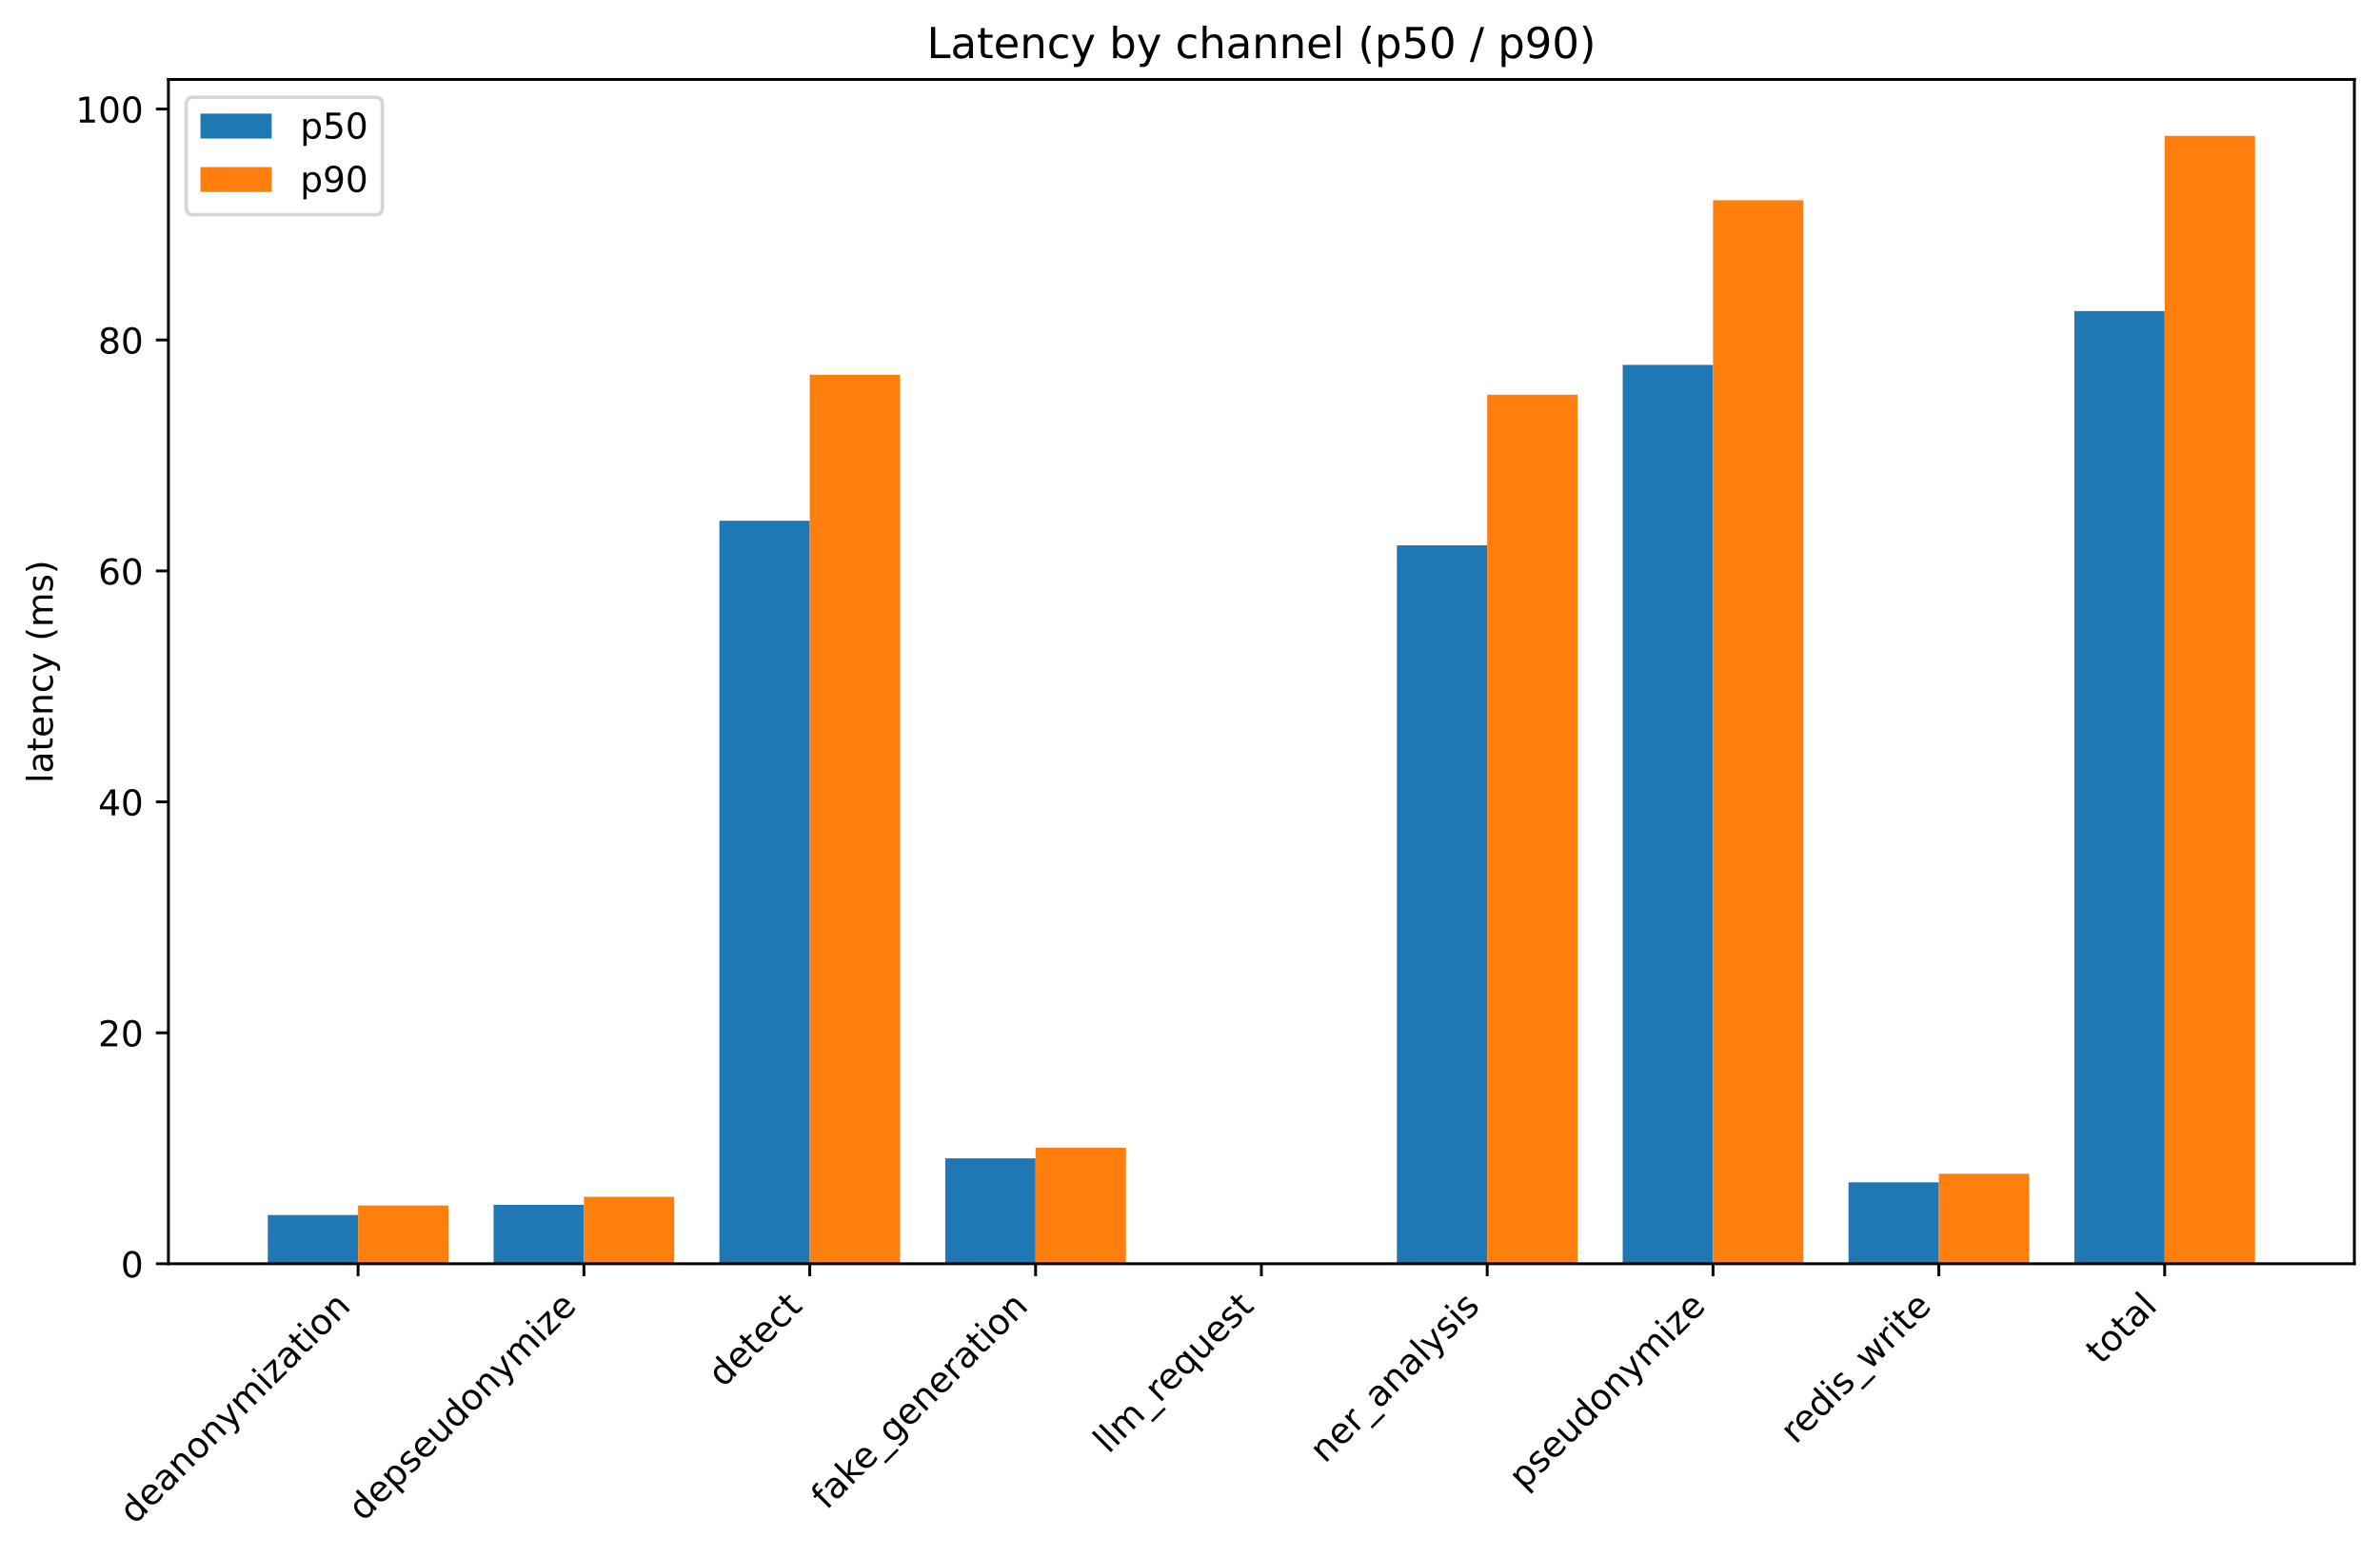
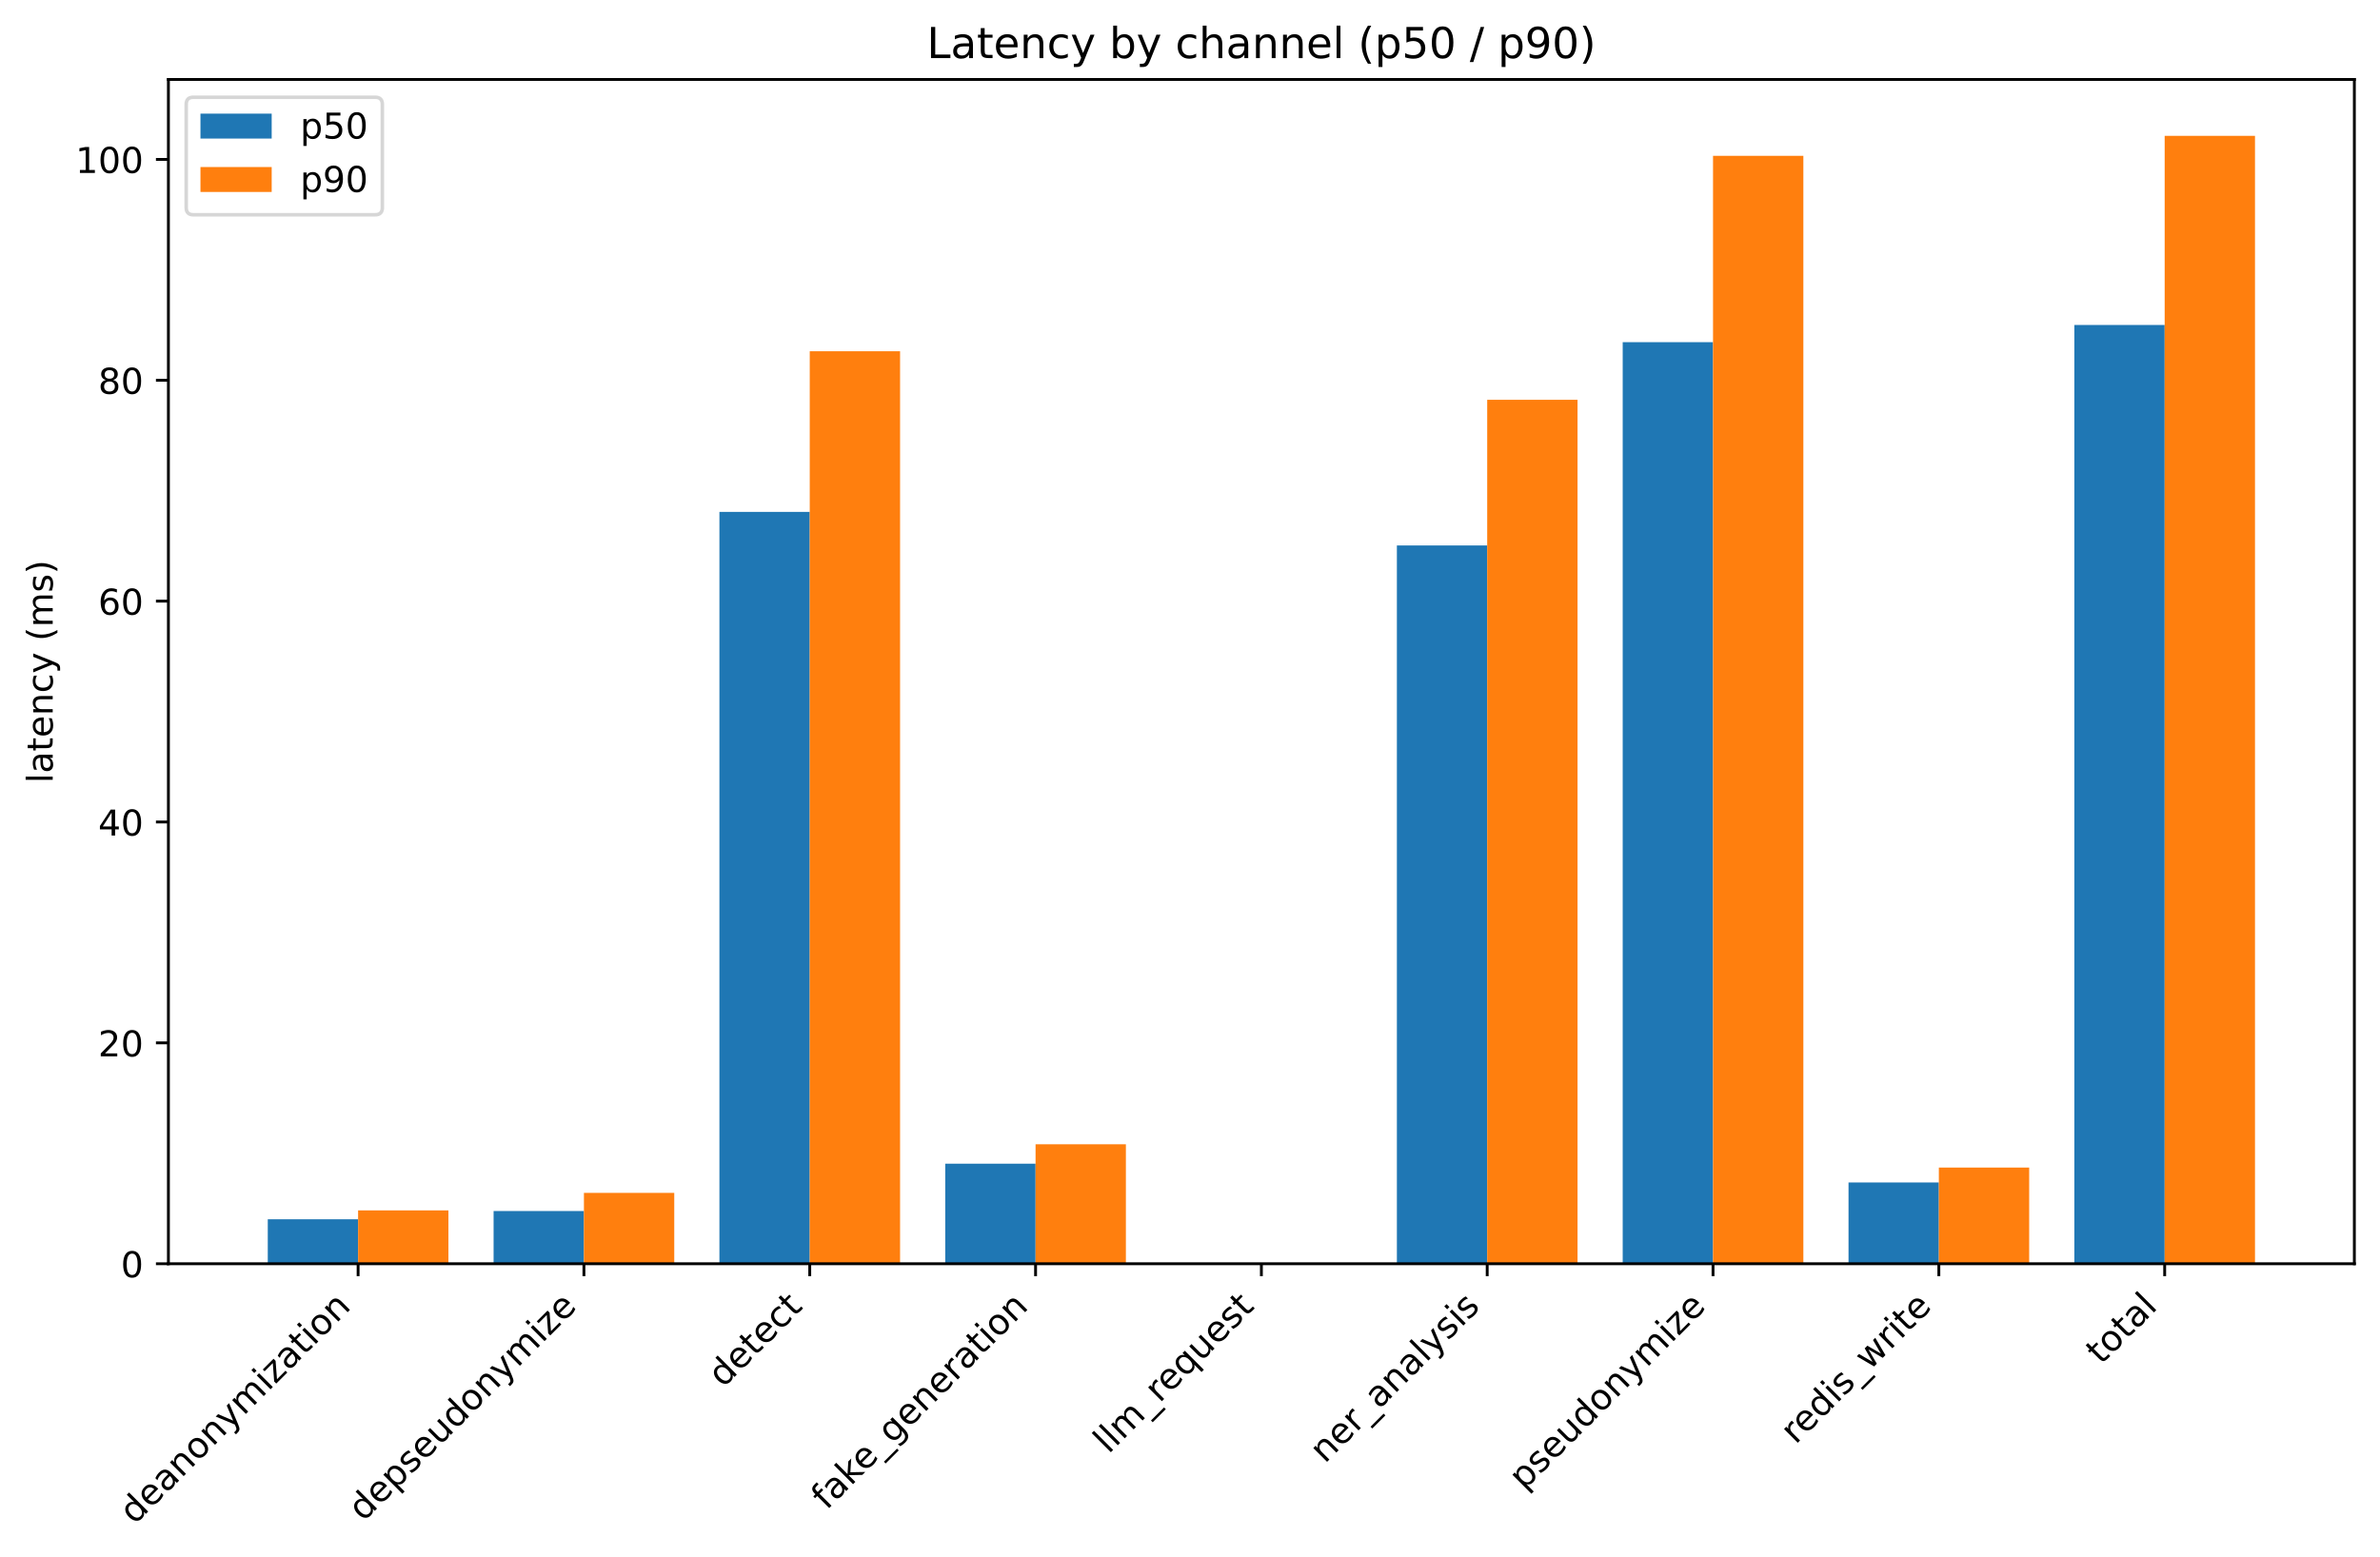
<svg xmlns="http://www.w3.org/2000/svg" xmlns:xlink="http://www.w3.org/1999/xlink" width="668.288pt" height="437.318pt" viewBox="0 0 668.288 437.318" version="1.1">
  <defs>
    <style type="text/css">*{stroke-linejoin: round; stroke-linecap: butt}</style>
  </defs>
  <g id="figure_1">
    <g id="patch_1">
      <path d="M 0 437.318  L 668.288 437.318  L 668.288 0  L 0 0  z " style="fill: #ffffff" />
    </g>
    <g id="axes_1">
      <g id="patch_2">
        <path d="M 47.288 354.958  L 661.088 354.958  L 661.088 22.318  L 47.288 22.318  z " style="fill: #ffffff" />
      </g>
      <g id="patch_3">
-         <path d="M 75.188 354.958  L 100.552 354.958  L 100.552 341.265  L 75.188 341.265  z " clip-path="url(#pbf48943972)" style="fill: #1f77b4" />
+         <path d="M 75.188 354.958  L 100.552 354.958  L 100.552 342.458  L 75.188 342.458  z " clip-path="url(#p9083a5cbf6)" style="fill: #1f77b4" />
      </g>
      <g id="patch_4">
-         <path d="M 138.597 354.958  L 163.961 354.958  L 163.961 338.404  L 138.597 338.404  z " clip-path="url(#pbf48943972)" style="fill: #1f77b4" />
+         <path d="M 138.597 354.958  L 163.961 354.958  L 163.961 340.147  L 138.597 340.147  z " clip-path="url(#p9083a5cbf6)" style="fill: #1f77b4" />
      </g>
      <g id="patch_5">
-         <path d="M 202.006 354.958  L 227.37 354.958  L 227.37 146.27  L 202.006 146.27  z " clip-path="url(#pbf48943972)" style="fill: #1f77b4" />
+         <path d="M 202.006 354.958  L 227.37 354.958  L 227.37 143.773  L 202.006 143.773  z " clip-path="url(#p9083a5cbf6)" style="fill: #1f77b4" />
      </g>
      <g id="patch_6">
-         <path d="M 265.416 354.958  L 290.779 354.958  L 290.779 325.353  L 265.416 325.353  z " clip-path="url(#pbf48943972)" style="fill: #1f77b4" />
+         <path d="M 265.416 354.958  L 290.779 354.958  L 290.779 326.852  L 265.416 326.852  z " clip-path="url(#p9083a5cbf6)" style="fill: #1f77b4" />
      </g>
      <g id="patch_7">
-         <path d="M 328.825 354.958  L 354.188 354.958  L 354.188 354.929  L 328.825 354.929  z " clip-path="url(#pbf48943972)" style="fill: #1f77b4" />
+         <path d="M 328.825 354.958  L 354.188 354.958  L 354.188 354.927  L 328.825 354.927  z " clip-path="url(#p9083a5cbf6)" style="fill: #1f77b4" />
      </g>
      <g id="patch_8">
-         <path d="M 392.234 354.958  L 417.597 354.958  L 417.597 153.165  L 392.234 153.165  z " clip-path="url(#pbf48943972)" style="fill: #1f77b4" />
+         <path d="M 392.234 354.958  L 417.597 354.958  L 417.597 153.205  L 392.234 153.205  z " clip-path="url(#p9083a5cbf6)" style="fill: #1f77b4" />
      </g>
      <g id="patch_9">
-         <path d="M 455.643 354.958  L 481.006 354.958  L 481.006 102.489  L 455.643 102.489  z " clip-path="url(#pbf48943972)" style="fill: #1f77b4" />
+         <path d="M 455.643 354.958  L 481.006 354.958  L 481.006 96.116  L 455.643 96.116  z " clip-path="url(#p9083a5cbf6)" style="fill: #1f77b4" />
      </g>
      <g id="patch_10">
-         <path d="M 519.052 354.958  L 544.416 354.958  L 544.416 332.103  L 519.052 332.103  z " clip-path="url(#pbf48943972)" style="fill: #1f77b4" />
+         <path d="M 519.052 354.958  L 544.416 354.958  L 544.416 332.135  L 519.052 332.135  z " clip-path="url(#p9083a5cbf6)" style="fill: #1f77b4" />
      </g>
      <g id="patch_11">
-         <path d="M 582.461 354.958  L 607.825 354.958  L 607.825 87.375  L 582.461 87.375  z " clip-path="url(#pbf48943972)" style="fill: #1f77b4" />
+         <path d="M 582.461 354.958  L 607.825 354.958  L 607.825 91.271  L 582.461 91.271  z " clip-path="url(#p9083a5cbf6)" style="fill: #1f77b4" />
      </g>
      <g id="patch_12">
-         <path d="M 100.552 354.958  L 125.916 354.958  L 125.916 338.602  L 100.552 338.602  z " clip-path="url(#pbf48943972)" style="fill: #ff7f0e" />
+         <path d="M 100.552 354.958  L 125.916 354.958  L 125.916 339.979  L 100.552 339.979  z " clip-path="url(#p9083a5cbf6)" style="fill: #ff7f0e" />
      </g>
      <g id="patch_13">
-         <path d="M 163.961 354.958  L 189.325 354.958  L 189.325 336.154  L 163.961 336.154  z " clip-path="url(#pbf48943972)" style="fill: #ff7f0e" />
+         <path d="M 163.961 354.958  L 189.325 354.958  L 189.325 335.051  L 163.961 335.051  z " clip-path="url(#p9083a5cbf6)" style="fill: #ff7f0e" />
      </g>
      <g id="patch_14">
-         <path d="M 227.37 354.958  L 252.734 354.958  L 252.734 105.271  L 227.37 105.271  z " clip-path="url(#pbf48943972)" style="fill: #ff7f0e" />
+         <path d="M 227.37 354.958  L 252.734 354.958  L 252.734 98.659  L 227.37 98.659  z " clip-path="url(#p9083a5cbf6)" style="fill: #ff7f0e" />
      </g>
      <g id="patch_15">
-         <path d="M 290.779 354.958  L 316.143 354.958  L 316.143 322.383  L 290.779 322.383  z " clip-path="url(#pbf48943972)" style="fill: #ff7f0e" />
+         <path d="M 290.779 354.958  L 316.143 354.958  L 316.143 321.393  L 290.779 321.393  z " clip-path="url(#p9083a5cbf6)" style="fill: #ff7f0e" />
      </g>
      <g id="patch_16">
-         <path d="M 354.188 354.958  L 379.552 354.958  L 379.552 354.926  L 354.188 354.926  z " clip-path="url(#pbf48943972)" style="fill: #ff7f0e" />
+         <path d="M 354.188 354.958  L 379.552 354.958  L 379.552 354.915  L 354.188 354.915  z " clip-path="url(#p9083a5cbf6)" style="fill: #ff7f0e" />
      </g>
      <g id="patch_17">
-         <path d="M 417.597 354.958  L 442.961 354.958  L 442.961 110.859  L 417.597 110.859  z " clip-path="url(#pbf48943972)" style="fill: #ff7f0e" />
+         <path d="M 417.597 354.958  L 442.961 354.958  L 442.961 112.298  L 417.597 112.298  z " clip-path="url(#p9083a5cbf6)" style="fill: #ff7f0e" />
      </g>
      <g id="patch_18">
-         <path d="M 481.006 354.958  L 506.37 354.958  L 506.37 56.243  L 481.006 56.243  z " clip-path="url(#pbf48943972)" style="fill: #ff7f0e" />
+         <path d="M 481.006 354.958  L 506.37 354.958  L 506.37 43.76  L 481.006 43.76  z " clip-path="url(#p9083a5cbf6)" style="fill: #ff7f0e" />
      </g>
      <g id="patch_19">
-         <path d="M 544.416 354.958  L 569.779 354.958  L 569.779 329.687  L 544.416 329.687  z " clip-path="url(#pbf48943972)" style="fill: #ff7f0e" />
+         <path d="M 544.416 354.958  L 569.779 354.958  L 569.779 327.938  L 544.416 327.938  z " clip-path="url(#p9083a5cbf6)" style="fill: #ff7f0e" />
      </g>
      <g id="patch_20">
-         <path d="M 607.825 354.958  L 633.188 354.958  L 633.188 38.158  L 607.825 38.158  z " clip-path="url(#pbf48943972)" style="fill: #ff7f0e" />
+         <path d="M 607.825 354.958  L 633.188 354.958  L 633.188 38.158  L 607.825 38.158  z " clip-path="url(#p9083a5cbf6)" style="fill: #ff7f0e" />
      </g>
      <g id="matplotlib.axis_1">
        <g id="xtick_1">
          <g id="line2d_1">
            <defs>
-               <path id="m27a81cbd89" d="M 0 0  L 0 3.5  " style="stroke: #000000; stroke-width: 0.8" />
+               <path id="m29f374ed19" d="M 0 0  L 0 3.5  " style="stroke: #000000; stroke-width: 0.8" />
            </defs>
            <g>
-               <use xlink:href="#m27a81cbd89" x="100.552" y="354.958" style="stroke: #000000; stroke-width: 0.8" />
+               <use xlink:href="#m29f374ed19" x="100.552" y="354.958" style="stroke: #000000; stroke-width: 0.8" />
            </g>
          </g>
          <g id="text_1">
            <g transform="translate(37.7647 428.4195) rotate(-45) scale(0.1 -0.1)">
              <defs>
                <path id="DejaVuSans-47" d="M 2906 2969  L 2906 4863  L 3481 4863  L 3481 0  L 2906 0  L 2906 525  Q 2725 213 2448 61  Q 2172 -91 1784 -91  Q 1150 -91 751 415  Q 353 922 353 1747  Q 353 2572 751 3078  Q 1150 3584 1784 3584  Q 2172 3584 2448 3432  Q 2725 3281 2906 2969  z M 947 1747  Q 947 1113 1208 752  Q 1469 391 1925 391  Q 2381 391 2643 752  Q 2906 1113 2906 1747  Q 2906 2381 2643 2742  Q 2381 3103 1925 3103  Q 1469 3103 1208 2742  Q 947 2381 947 1747  z " transform="scale(0.015625)" />
                <path id="DejaVuSans-48" d="M 3597 1894  L 3597 1613  L 953 1613  Q 991 1019 1311 708  Q 1631 397 2203 397  Q 2534 397 2845 478  Q 3156 559 3463 722  L 3463 178  Q 3153 47 2828 -22  Q 2503 -91 2169 -91  Q 1331 -91 842 396  Q 353 884 353 1716  Q 353 2575 817 3079  Q 1281 3584 2069 3584  Q 2775 3584 3186 3129  Q 3597 2675 3597 1894  z M 3022 2063  Q 3016 2534 2758 2815  Q 2500 3097 2075 3097  Q 1594 3097 1305 2825  Q 1016 2553 972 2059  L 3022 2063  z " transform="scale(0.015625)" />
                <path id="DejaVuSans-44" d="M 2194 1759  Q 1497 1759 1228 1600  Q 959 1441 959 1056  Q 959 750 1161 570  Q 1363 391 1709 391  Q 2188 391 2477 730  Q 2766 1069 2766 1631  L 2766 1759  L 2194 1759  z M 3341 1997  L 3341 0  L 2766 0  L 2766 531  Q 2569 213 2275 61  Q 1981 -91 1556 -91  Q 1019 -91 701 211  Q 384 513 384 1019  Q 384 1609 779 1909  Q 1175 2209 1959 2209  L 2766 2209  L 2766 2266  Q 2766 2663 2505 2880  Q 2244 3097 1772 3097  Q 1472 3097 1187 3025  Q 903 2953 641 2809  L 641 3341  Q 956 3463 1253 3523  Q 1550 3584 1831 3584  Q 2591 3584 2966 3190  Q 3341 2797 3341 1997  z " transform="scale(0.015625)" />
                <path id="DejaVuSans-51" d="M 3513 2113  L 3513 0  L 2938 0  L 2938 2094  Q 2938 2591 2744 2837  Q 2550 3084 2163 3084  Q 1697 3084 1428 2787  Q 1159 2491 1159 1978  L 1159 0  L 581 0  L 581 3500  L 1159 3500  L 1159 2956  Q 1366 3272 1645 3428  Q 1925 3584 2291 3584  Q 2894 3584 3203 3211  Q 3513 2838 3513 2113  z " transform="scale(0.015625)" />
                <path id="DejaVuSans-52" d="M 1959 3097  Q 1497 3097 1228 2736  Q 959 2375 959 1747  Q 959 1119 1226 758  Q 1494 397 1959 397  Q 2419 397 2687 759  Q 2956 1122 2956 1747  Q 2956 2369 2687 2733  Q 2419 3097 1959 3097  z M 1959 3584  Q 2709 3584 3137 3096  Q 3566 2609 3566 1747  Q 3566 888 3137 398  Q 2709 -91 1959 -91  Q 1206 -91 779 398  Q 353 888 353 1747  Q 353 2609 779 3096  Q 1206 3584 1959 3584  z " transform="scale(0.015625)" />
                <path id="DejaVuSans-5c" d="M 2059 -325  Q 1816 -950 1584 -1140  Q 1353 -1331 966 -1331  L 506 -1331  L 506 -850  L 844 -850  Q 1081 -850 1212 -737  Q 1344 -625 1503 -206  L 1606 56  L 191 3500  L 800 3500  L 1894 763  L 2988 3500  L 3597 3500  L 2059 -325  z " transform="scale(0.015625)" />
                <path id="DejaVuSans-50" d="M 3328 2828  Q 3544 3216 3844 3400  Q 4144 3584 4550 3584  Q 5097 3584 5394 3201  Q 5691 2819 5691 2113  L 5691 0  L 5113 0  L 5113 2094  Q 5113 2597 4934 2840  Q 4756 3084 4391 3084  Q 3944 3084 3684 2787  Q 3425 2491 3425 1978  L 3425 0  L 2847 0  L 2847 2094  Q 2847 2600 2669 2842  Q 2491 3084 2119 3084  Q 1678 3084 1418 2786  Q 1159 2488 1159 1978  L 1159 0  L 581 0  L 581 3500  L 1159 3500  L 1159 2956  Q 1356 3278 1631 3431  Q 1906 3584 2284 3584  Q 2666 3584 2933 3390  Q 3200 3197 3328 2828  z " transform="scale(0.015625)" />
                <path id="DejaVuSans-4c" d="M 603 3500  L 1178 3500  L 1178 0  L 603 0  L 603 3500  z M 603 4863  L 1178 4863  L 1178 4134  L 603 4134  L 603 4863  z " transform="scale(0.015625)" />
                <path id="DejaVuSans-5d" d="M 353 3500  L 3084 3500  L 3084 2975  L 922 459  L 3084 459  L 3084 0  L 275 0  L 275 525  L 2438 3041  L 353 3041  L 353 3500  z " transform="scale(0.015625)" />
                <path id="DejaVuSans-57" d="M 1172 4494  L 1172 3500  L 2356 3500  L 2356 3053  L 1172 3053  L 1172 1153  Q 1172 725 1289 603  Q 1406 481 1766 481  L 2356 481  L 2356 0  L 1766 0  Q 1100 0 847 248  Q 594 497 594 1153  L 594 3053  L 172 3053  L 172 3500  L 594 3500  L 594 4494  L 1172 4494  z " transform="scale(0.015625)" />
              </defs>
              <use xlink:href="#DejaVuSans-47" />
              <use xlink:href="#DejaVuSans-48" transform="translate(63.48438 0)" />
              <use xlink:href="#DejaVuSans-44" transform="translate(125.0156 0)" />
              <use xlink:href="#DejaVuSans-51" transform="translate(186.2969 0)" />
              <use xlink:href="#DejaVuSans-52" transform="translate(249.6719 0)" />
              <use xlink:href="#DejaVuSans-51" transform="translate(310.8594 0)" />
              <use xlink:href="#DejaVuSans-5c" transform="translate(374.2344 0)" />
              <use xlink:href="#DejaVuSans-50" transform="translate(433.4219 0)" />
              <use xlink:href="#DejaVuSans-4c" transform="translate(530.8281 0)" />
              <use xlink:href="#DejaVuSans-5d" transform="translate(558.6094 0)" />
              <use xlink:href="#DejaVuSans-44" transform="translate(611.0938 0)" />
              <use xlink:href="#DejaVuSans-57" transform="translate(672.375 0)" />
              <use xlink:href="#DejaVuSans-4c" transform="translate(711.5781 0)" />
              <use xlink:href="#DejaVuSans-52" transform="translate(739.3594 0)" />
              <use xlink:href="#DejaVuSans-51" transform="translate(800.5469 0)" />
            </g>
          </g>
        </g>
        <g id="xtick_2">
          <g id="line2d_2">
            <g>
-               <use xlink:href="#m27a81cbd89" x="163.961" y="354.958" style="stroke: #000000; stroke-width: 0.8" />
+               <use xlink:href="#m29f374ed19" x="163.961" y="354.958" style="stroke: #000000; stroke-width: 0.8" />
            </g>
          </g>
          <g id="text_2">
            <g transform="translate(102.0212 427.5721) rotate(-45) scale(0.1 -0.1)">
              <defs>
                <path id="DejaVuSans-53" d="M 1159 525  L 1159 -1331  L 581 -1331  L 581 3500  L 1159 3500  L 1159 2969  Q 1341 3281 1617 3432  Q 1894 3584 2278 3584  Q 2916 3584 3314 3078  Q 3713 2572 3713 1747  Q 3713 922 3314 415  Q 2916 -91 2278 -91  Q 1894 -91 1617 61  Q 1341 213 1159 525  z M 3116 1747  Q 3116 2381 2855 2742  Q 2594 3103 2138 3103  Q 1681 3103 1420 2742  Q 1159 2381 1159 1747  Q 1159 1113 1420 752  Q 1681 391 2138 391  Q 2594 391 2855 752  Q 3116 1113 3116 1747  z " transform="scale(0.015625)" />
                <path id="DejaVuSans-56" d="M 2834 3397  L 2834 2853  Q 2591 2978 2328 3040  Q 2066 3103 1784 3103  Q 1356 3103 1142 2972  Q 928 2841 928 2578  Q 928 2378 1081 2264  Q 1234 2150 1697 2047  L 1894 2003  Q 2506 1872 2764 1633  Q 3022 1394 3022 966  Q 3022 478 2636 193  Q 2250 -91 1575 -91  Q 1294 -91 989 -36  Q 684 19 347 128  L 347 722  Q 666 556 975 473  Q 1284 391 1588 391  Q 1994 391 2212 530  Q 2431 669 2431 922  Q 2431 1156 2273 1281  Q 2116 1406 1581 1522  L 1381 1569  Q 847 1681 609 1914  Q 372 2147 372 2553  Q 372 3047 722 3315  Q 1072 3584 1716 3584  Q 2034 3584 2315 3537  Q 2597 3491 2834 3397  z " transform="scale(0.015625)" />
                <path id="DejaVuSans-58" d="M 544 1381  L 544 3500  L 1119 3500  L 1119 1403  Q 1119 906 1312 657  Q 1506 409 1894 409  Q 2359 409 2629 706  Q 2900 1003 2900 1516  L 2900 3500  L 3475 3500  L 3475 0  L 2900 0  L 2900 538  Q 2691 219 2414 64  Q 2138 -91 1772 -91  Q 1169 -91 856 284  Q 544 659 544 1381  z M 1991 3584  L 1991 3584  z " transform="scale(0.015625)" />
              </defs>
              <use xlink:href="#DejaVuSans-47" />
              <use xlink:href="#DejaVuSans-48" transform="translate(63.48438 0)" />
              <use xlink:href="#DejaVuSans-53" transform="translate(125.0156 0)" />
              <use xlink:href="#DejaVuSans-56" transform="translate(188.5 0)" />
              <use xlink:href="#DejaVuSans-48" transform="translate(240.5938 0)" />
              <use xlink:href="#DejaVuSans-58" transform="translate(302.125 0)" />
              <use xlink:href="#DejaVuSans-47" transform="translate(365.5 0)" />
              <use xlink:href="#DejaVuSans-52" transform="translate(428.9844 0)" />
              <use xlink:href="#DejaVuSans-51" transform="translate(490.1719 0)" />
              <use xlink:href="#DejaVuSans-5c" transform="translate(553.5469 0)" />
              <use xlink:href="#DejaVuSans-50" transform="translate(612.7344 0)" />
              <use xlink:href="#DejaVuSans-4c" transform="translate(710.1406 0)" />
              <use xlink:href="#DejaVuSans-5d" transform="translate(737.9219 0)" />
              <use xlink:href="#DejaVuSans-48" transform="translate(790.4062 0)" />
            </g>
          </g>
        </g>
        <g id="xtick_3">
          <g id="line2d_3">
            <g>
-               <use xlink:href="#m27a81cbd89" x="227.37" y="354.958" style="stroke: #000000; stroke-width: 0.8" />
+               <use xlink:href="#m29f374ed19" x="227.37" y="354.958" style="stroke: #000000; stroke-width: 0.8" />
            </g>
          </g>
          <g id="text_3">
            <g transform="translate(203.0484 389.954) rotate(-45) scale(0.1 -0.1)">
              <defs>
                <path id="DejaVuSans-46" d="M 3122 3366  L 3122 2828  Q 2878 2963 2633 3030  Q 2388 3097 2138 3097  Q 1578 3097 1268 2742  Q 959 2388 959 1747  Q 959 1106 1268 751  Q 1578 397 2138 397  Q 2388 397 2633 464  Q 2878 531 3122 666  L 3122 134  Q 2881 22 2623 -34  Q 2366 -91 2075 -91  Q 1284 -91 818 406  Q 353 903 353 1747  Q 353 2603 823 3093  Q 1294 3584 2113 3584  Q 2378 3584 2631 3529  Q 2884 3475 3122 3366  z " transform="scale(0.015625)" />
              </defs>
              <use xlink:href="#DejaVuSans-47" />
              <use xlink:href="#DejaVuSans-48" transform="translate(63.48438 0)" />
              <use xlink:href="#DejaVuSans-57" transform="translate(125.0156 0)" />
              <use xlink:href="#DejaVuSans-48" transform="translate(164.2188 0)" />
              <use xlink:href="#DejaVuSans-46" transform="translate(225.75 0)" />
              <use xlink:href="#DejaVuSans-57" transform="translate(280.7344 0)" />
            </g>
          </g>
        </g>
        <g id="xtick_4">
          <g id="line2d_4">
            <g>
-               <use xlink:href="#m27a81cbd89" x="290.779" y="354.958" style="stroke: #000000; stroke-width: 0.8" />
+               <use xlink:href="#m29f374ed19" x="290.779" y="354.958" style="stroke: #000000; stroke-width: 0.8" />
            </g>
          </g>
          <g id="text_4">
            <g transform="translate(232.0722 424.3393) rotate(-45) scale(0.1 -0.1)">
              <defs>
                <path id="DejaVuSans-49" d="M 2375 4863  L 2375 4384  L 1825 4384  Q 1516 4384 1395 4259  Q 1275 4134 1275 3809  L 1275 3500  L 2222 3500  L 2222 3053  L 1275 3053  L 1275 0  L 697 0  L 697 3053  L 147 3053  L 147 3500  L 697 3500  L 697 3744  Q 697 4328 969 4595  Q 1241 4863 1831 4863  L 2375 4863  z " transform="scale(0.015625)" />
                <path id="DejaVuSans-4e" d="M 581 4863  L 1159 4863  L 1159 1991  L 2875 3500  L 3609 3500  L 1753 1863  L 3688 0  L 2938 0  L 1159 1709  L 1159 0  L 581 0  L 581 4863  z " transform="scale(0.015625)" />
                <path id="DejaVuSans-42" d="M 3263 -1063  L 3263 -1509  L -63 -1509  L -63 -1063  L 3263 -1063  z " transform="scale(0.015625)" />
                <path id="DejaVuSans-4a" d="M 2906 1791  Q 2906 2416 2648 2759  Q 2391 3103 1925 3103  Q 1463 3103 1205 2759  Q 947 2416 947 1791  Q 947 1169 1205 825  Q 1463 481 1925 481  Q 2391 481 2648 825  Q 2906 1169 2906 1791  z M 3481 434  Q 3481 -459 3084 -895  Q 2688 -1331 1869 -1331  Q 1566 -1331 1297 -1286  Q 1028 -1241 775 -1147  L 775 -588  Q 1028 -725 1275 -790  Q 1522 -856 1778 -856  Q 2344 -856 2625 -561  Q 2906 -266 2906 331  L 2906 616  Q 2728 306 2450 153  Q 2172 0 1784 0  Q 1141 0 747 490  Q 353 981 353 1791  Q 353 2603 747 3093  Q 1141 3584 1784 3584  Q 2172 3584 2450 3431  Q 2728 3278 2906 2969  L 2906 3500  L 3481 3500  L 3481 434  z " transform="scale(0.015625)" />
                <path id="DejaVuSans-55" d="M 2631 2963  Q 2534 3019 2420 3045  Q 2306 3072 2169 3072  Q 1681 3072 1420 2755  Q 1159 2438 1159 1844  L 1159 0  L 581 0  L 581 3500  L 1159 3500  L 1159 2956  Q 1341 3275 1631 3429  Q 1922 3584 2338 3584  Q 2397 3584 2469 3576  Q 2541 3569 2628 3553  L 2631 2963  z " transform="scale(0.015625)" />
              </defs>
              <use xlink:href="#DejaVuSans-49" />
              <use xlink:href="#DejaVuSans-44" transform="translate(35.20312 0)" />
              <use xlink:href="#DejaVuSans-4e" transform="translate(96.48438 0)" />
              <use xlink:href="#DejaVuSans-48" transform="translate(150.8281 0)" />
              <use xlink:href="#DejaVuSans-42" transform="translate(212.3594 0)" />
              <use xlink:href="#DejaVuSans-4a" transform="translate(262.3594 0)" />
              <use xlink:href="#DejaVuSans-48" transform="translate(325.8438 0)" />
              <use xlink:href="#DejaVuSans-51" transform="translate(387.375 0)" />
              <use xlink:href="#DejaVuSans-48" transform="translate(450.75 0)" />
              <use xlink:href="#DejaVuSans-55" transform="translate(512.2812 0)" />
              <use xlink:href="#DejaVuSans-44" transform="translate(553.3906 0)" />
              <use xlink:href="#DejaVuSans-57" transform="translate(614.6719 0)" />
              <use xlink:href="#DejaVuSans-4c" transform="translate(653.875 0)" />
              <use xlink:href="#DejaVuSans-52" transform="translate(681.6562 0)" />
              <use xlink:href="#DejaVuSans-51" transform="translate(742.8438 0)" />
            </g>
          </g>
        </g>
        <g id="xtick_5">
          <g id="line2d_5">
            <g>
-               <use xlink:href="#m27a81cbd89" x="354.188" y="354.958" style="stroke: #000000; stroke-width: 0.8" />
+               <use xlink:href="#m29f374ed19" x="354.188" y="354.958" style="stroke: #000000; stroke-width: 0.8" />
            </g>
          </g>
          <g id="text_5">
            <g transform="translate(311.2586 408.562) rotate(-45) scale(0.1 -0.1)">
              <defs>
                <path id="DejaVuSans-4f" d="M 603 4863  L 1178 4863  L 1178 0  L 603 0  L 603 4863  z " transform="scale(0.015625)" />
                <path id="DejaVuSans-54" d="M 947 1747  Q 947 1113 1208 752  Q 1469 391 1925 391  Q 2381 391 2643 752  Q 2906 1113 2906 1747  Q 2906 2381 2643 2742  Q 2381 3103 1925 3103  Q 1469 3103 1208 2742  Q 947 2381 947 1747  z M 2906 525  Q 2725 213 2448 61  Q 2172 -91 1784 -91  Q 1150 -91 751 415  Q 353 922 353 1747  Q 353 2572 751 3078  Q 1150 3584 1784 3584  Q 2172 3584 2448 3432  Q 2725 3281 2906 2969  L 2906 3500  L 3481 3500  L 3481 -1331  L 2906 -1331  L 2906 525  z " transform="scale(0.015625)" />
              </defs>
              <use xlink:href="#DejaVuSans-4f" />
              <use xlink:href="#DejaVuSans-4f" transform="translate(27.78125 0)" />
              <use xlink:href="#DejaVuSans-50" transform="translate(55.5625 0)" />
              <use xlink:href="#DejaVuSans-42" transform="translate(152.9688 0)" />
              <use xlink:href="#DejaVuSans-55" transform="translate(202.9688 0)" />
              <use xlink:href="#DejaVuSans-48" transform="translate(241.875 0)" />
              <use xlink:href="#DejaVuSans-54" transform="translate(303.4062 0)" />
              <use xlink:href="#DejaVuSans-58" transform="translate(366.8906 0)" />
              <use xlink:href="#DejaVuSans-48" transform="translate(430.2656 0)" />
              <use xlink:href="#DejaVuSans-56" transform="translate(491.7969 0)" />
              <use xlink:href="#DejaVuSans-57" transform="translate(543.8906 0)" />
            </g>
          </g>
        </g>
        <g id="xtick_6">
          <g id="line2d_6">
            <g>
-               <use xlink:href="#m27a81cbd89" x="417.597" y="354.958" style="stroke: #000000; stroke-width: 0.8" />
+               <use xlink:href="#m29f374ed19" x="417.597" y="354.958" style="stroke: #000000; stroke-width: 0.8" />
            </g>
          </g>
          <g id="text_6">
            <g transform="translate(371.9951 411.2346) rotate(-45) scale(0.1 -0.1)">
              <use xlink:href="#DejaVuSans-51" />
              <use xlink:href="#DejaVuSans-48" transform="translate(63.375 0)" />
              <use xlink:href="#DejaVuSans-55" transform="translate(124.9062 0)" />
              <use xlink:href="#DejaVuSans-42" transform="translate(166.0156 0)" />
              <use xlink:href="#DejaVuSans-44" transform="translate(216.0156 0)" />
              <use xlink:href="#DejaVuSans-51" transform="translate(277.2969 0)" />
              <use xlink:href="#DejaVuSans-44" transform="translate(340.6719 0)" />
              <use xlink:href="#DejaVuSans-4f" transform="translate(401.9531 0)" />
              <use xlink:href="#DejaVuSans-5c" transform="translate(429.7344 0)" />
              <use xlink:href="#DejaVuSans-56" transform="translate(488.9219 0)" />
              <use xlink:href="#DejaVuSans-4c" transform="translate(541.0156 0)" />
              <use xlink:href="#DejaVuSans-56" transform="translate(568.7969 0)" />
            </g>
          </g>
        </g>
        <g id="xtick_7">
          <g id="line2d_7">
            <g>
-               <use xlink:href="#m27a81cbd89" x="481.006" y="354.958" style="stroke: #000000; stroke-width: 0.8" />
+               <use xlink:href="#m29f374ed19" x="481.006" y="354.958" style="stroke: #000000; stroke-width: 0.8" />
            </g>
          </g>
          <g id="text_7">
            <g transform="translate(427.9066 418.7322) rotate(-45) scale(0.1 -0.1)">
              <use xlink:href="#DejaVuSans-53" />
              <use xlink:href="#DejaVuSans-56" transform="translate(63.48438 0)" />
              <use xlink:href="#DejaVuSans-48" transform="translate(115.5781 0)" />
              <use xlink:href="#DejaVuSans-58" transform="translate(177.1094 0)" />
              <use xlink:href="#DejaVuSans-47" transform="translate(240.4844 0)" />
              <use xlink:href="#DejaVuSans-52" transform="translate(303.9688 0)" />
              <use xlink:href="#DejaVuSans-51" transform="translate(365.1562 0)" />
              <use xlink:href="#DejaVuSans-5c" transform="translate(428.5312 0)" />
              <use xlink:href="#DejaVuSans-50" transform="translate(487.7188 0)" />
              <use xlink:href="#DejaVuSans-4c" transform="translate(585.125 0)" />
              <use xlink:href="#DejaVuSans-5d" transform="translate(612.9062 0)" />
              <use xlink:href="#DejaVuSans-48" transform="translate(665.3906 0)" />
            </g>
          </g>
        </g>
        <g id="xtick_8">
          <g id="line2d_8">
            <g>
-               <use xlink:href="#m27a81cbd89" x="544.416" y="354.958" style="stroke: #000000; stroke-width: 0.8" />
+               <use xlink:href="#m29f374ed19" x="544.416" y="354.958" style="stroke: #000000; stroke-width: 0.8" />
            </g>
          </g>
          <g id="text_8">
            <g transform="translate(504.1652 405.8827) rotate(-45) scale(0.1 -0.1)">
              <defs>
                <path id="DejaVuSans-5a" d="M 269 3500  L 844 3500  L 1563 769  L 2278 3500  L 2956 3500  L 3675 769  L 4391 3500  L 4966 3500  L 4050 0  L 3372 0  L 2619 2869  L 1863 0  L 1184 0  L 269 3500  z " transform="scale(0.015625)" />
              </defs>
              <use xlink:href="#DejaVuSans-55" />
              <use xlink:href="#DejaVuSans-48" transform="translate(38.90625 0)" />
              <use xlink:href="#DejaVuSans-47" transform="translate(100.4375 0)" />
              <use xlink:href="#DejaVuSans-4c" transform="translate(163.9219 0)" />
              <use xlink:href="#DejaVuSans-56" transform="translate(191.7031 0)" />
              <use xlink:href="#DejaVuSans-42" transform="translate(243.7969 0)" />
              <use xlink:href="#DejaVuSans-5a" transform="translate(293.7969 0)" />
              <use xlink:href="#DejaVuSans-55" transform="translate(375.5781 0)" />
              <use xlink:href="#DejaVuSans-4c" transform="translate(416.6875 0)" />
              <use xlink:href="#DejaVuSans-57" transform="translate(444.4688 0)" />
              <use xlink:href="#DejaVuSans-48" transform="translate(483.6719 0)" />
            </g>
          </g>
        </g>
        <g id="xtick_9">
          <g id="line2d_9">
            <g>
-               <use xlink:href="#m27a81cbd89" x="607.825" y="354.958" style="stroke: #000000; stroke-width: 0.8" />
+               <use xlink:href="#m29f374ed19" x="607.825" y="354.958" style="stroke: #000000; stroke-width: 0.8" />
            </g>
          </g>
          <g id="text_9">
            <g transform="translate(589.9575 383.4995) rotate(-45) scale(0.1 -0.1)">
              <use xlink:href="#DejaVuSans-57" />
              <use xlink:href="#DejaVuSans-52" transform="translate(39.20312 0)" />
              <use xlink:href="#DejaVuSans-57" transform="translate(100.3906 0)" />
              <use xlink:href="#DejaVuSans-44" transform="translate(139.5938 0)" />
              <use xlink:href="#DejaVuSans-4f" transform="translate(200.875 0)" />
            </g>
          </g>
        </g>
      </g>
      <g id="matplotlib.axis_2">
        <g id="ytick_1">
          <g id="line2d_10">
            <defs>
-               <path id="m9a52049b78" d="M 0 0  L -3.5 0  " style="stroke: #000000; stroke-width: 0.8" />
+               <path id="mc734ad30a5" d="M 0 0  L -3.5 0  " style="stroke: #000000; stroke-width: 0.8" />
            </defs>
            <g>
-               <use xlink:href="#m9a52049b78" x="47.288" y="354.958" style="stroke: #000000; stroke-width: 0.8" />
+               <use xlink:href="#mc734ad30a5" x="47.288" y="354.958" style="stroke: #000000; stroke-width: 0.8" />
            </g>
          </g>
          <g id="text_10">
            <g transform="translate(33.92578 358.757) scale(0.1 -0.1)">
              <defs>
                <path id="DejaVuSans-13" d="M 2034 4250  Q 1547 4250 1301 3770  Q 1056 3291 1056 2328  Q 1056 1369 1301 889  Q 1547 409 2034 409  Q 2525 409 2770 889  Q 3016 1369 3016 2328  Q 3016 3291 2770 3770  Q 2525 4250 2034 4250  z M 2034 4750  Q 2819 4750 3233 4129  Q 3647 3509 3647 2328  Q 3647 1150 3233 529  Q 2819 -91 2034 -91  Q 1250 -91 836 529  Q 422 1150 422 2328  Q 422 3509 836 4129  Q 1250 4750 2034 4750  z " transform="scale(0.015625)" />
              </defs>
              <use xlink:href="#DejaVuSans-13" />
            </g>
          </g>
        </g>
        <g id="ytick_2">
          <g id="line2d_11">
            <g>
-               <use xlink:href="#m9a52049b78" x="47.288" y="290.093" style="stroke: #000000; stroke-width: 0.8" />
+               <use xlink:href="#mc734ad30a5" x="47.288" y="292.921" style="stroke: #000000; stroke-width: 0.8" />
            </g>
          </g>
          <g id="text_11">
-             <g transform="translate(27.56328 293.8914) scale(0.1 -0.1)">
+             <g transform="translate(27.56328 296.7202) scale(0.1 -0.1)">
              <defs>
                <path id="DejaVuSans-15" d="M 1228 531  L 3431 531  L 3431 0  L 469 0  L 469 531  Q 828 903 1448 1529  Q 2069 2156 2228 2338  Q 2531 2678 2651 2914  Q 2772 3150 2772 3378  Q 2772 3750 2511 3984  Q 2250 4219 1831 4219  Q 1534 4219 1204 4116  Q 875 4013 500 3803  L 500 4441  Q 881 4594 1212 4672  Q 1544 4750 1819 4750  Q 2544 4750 2975 4387  Q 3406 4025 3406 3419  Q 3406 3131 3298 2873  Q 3191 2616 2906 2266  Q 2828 2175 2409 1742  Q 1991 1309 1228 531  z " transform="scale(0.015625)" />
              </defs>
              <use xlink:href="#DejaVuSans-15" />
              <use xlink:href="#DejaVuSans-13" transform="translate(63.625 0)" />
            </g>
          </g>
        </g>
        <g id="ytick_3">
          <g id="line2d_12">
            <g>
-               <use xlink:href="#m9a52049b78" x="47.288" y="225.227" style="stroke: #000000; stroke-width: 0.8" />
+               <use xlink:href="#mc734ad30a5" x="47.288" y="230.885" style="stroke: #000000; stroke-width: 0.8" />
            </g>
          </g>
          <g id="text_12">
-             <g transform="translate(27.56328 229.0259) scale(0.1 -0.1)">
+             <g transform="translate(27.56328 234.6834) scale(0.1 -0.1)">
              <defs>
                <path id="DejaVuSans-17" d="M 2419 4116  L 825 1625  L 2419 1625  L 2419 4116  z M 2253 4666  L 3047 4666  L 3047 1625  L 3713 1625  L 3713 1100  L 3047 1100  L 3047 0  L 2419 0  L 2419 1100  L 313 1100  L 313 1709  L 2253 4666  z " transform="scale(0.015625)" />
              </defs>
              <use xlink:href="#DejaVuSans-17" />
              <use xlink:href="#DejaVuSans-13" transform="translate(63.625 0)" />
            </g>
          </g>
        </g>
        <g id="ytick_4">
          <g id="line2d_13">
            <g>
-               <use xlink:href="#m9a52049b78" x="47.288" y="160.362" style="stroke: #000000; stroke-width: 0.8" />
+               <use xlink:href="#mc734ad30a5" x="47.288" y="168.848" style="stroke: #000000; stroke-width: 0.8" />
            </g>
          </g>
          <g id="text_13">
-             <g transform="translate(27.56328 164.1604) scale(0.1 -0.1)">
+             <g transform="translate(27.56328 172.6467) scale(0.1 -0.1)">
              <defs>
                <path id="DejaVuSans-19" d="M 2113 2584  Q 1688 2584 1439 2293  Q 1191 2003 1191 1497  Q 1191 994 1439 701  Q 1688 409 2113 409  Q 2538 409 2786 701  Q 3034 994 3034 1497  Q 3034 2003 2786 2293  Q 2538 2584 2113 2584  z M 3366 4563  L 3366 3988  Q 3128 4100 2886 4159  Q 2644 4219 2406 4219  Q 1781 4219 1451 3797  Q 1122 3375 1075 2522  Q 1259 2794 1537 2939  Q 1816 3084 2150 3084  Q 2853 3084 3261 2657  Q 3669 2231 3669 1497  Q 3669 778 3244 343  Q 2819 -91 2113 -91  Q 1303 -91 875 529  Q 447 1150 447 2328  Q 447 3434 972 4092  Q 1497 4750 2381 4750  Q 2619 4750 2861 4703  Q 3103 4656 3366 4563  z " transform="scale(0.015625)" />
              </defs>
              <use xlink:href="#DejaVuSans-19" />
              <use xlink:href="#DejaVuSans-13" transform="translate(63.625 0)" />
            </g>
          </g>
        </g>
        <g id="ytick_5">
          <g id="line2d_14">
            <g>
-               <use xlink:href="#m9a52049b78" x="47.288" y="95.496" style="stroke: #000000; stroke-width: 0.8" />
+               <use xlink:href="#mc734ad30a5" x="47.288" y="106.811" style="stroke: #000000; stroke-width: 0.8" />
            </g>
          </g>
          <g id="text_14">
-             <g transform="translate(27.56328 99.29484) scale(0.1 -0.1)">
+             <g transform="translate(27.56328 110.6099) scale(0.1 -0.1)">
              <defs>
                <path id="DejaVuSans-1b" d="M 2034 2216  Q 1584 2216 1326 1975  Q 1069 1734 1069 1313  Q 1069 891 1326 650  Q 1584 409 2034 409  Q 2484 409 2743 651  Q 3003 894 3003 1313  Q 3003 1734 2745 1975  Q 2488 2216 2034 2216  z M 1403 2484  Q 997 2584 770 2862  Q 544 3141 544 3541  Q 544 4100 942 4425  Q 1341 4750 2034 4750  Q 2731 4750 3128 4425  Q 3525 4100 3525 3541  Q 3525 3141 3298 2862  Q 3072 2584 2669 2484  Q 3125 2378 3379 2068  Q 3634 1759 3634 1313  Q 3634 634 3220 271  Q 2806 -91 2034 -91  Q 1263 -91 848 271  Q 434 634 434 1313  Q 434 1759 690 2068  Q 947 2378 1403 2484  z M 1172 3481  Q 1172 3119 1398 2916  Q 1625 2713 2034 2713  Q 2441 2713 2670 2916  Q 2900 3119 2900 3481  Q 2900 3844 2670 4047  Q 2441 4250 2034 4250  Q 1625 4250 1398 4047  Q 1172 3844 1172 3481  z " transform="scale(0.015625)" />
              </defs>
              <use xlink:href="#DejaVuSans-1b" />
              <use xlink:href="#DejaVuSans-13" transform="translate(63.625 0)" />
            </g>
          </g>
        </g>
        <g id="ytick_6">
          <g id="line2d_15">
            <g>
-               <use xlink:href="#m9a52049b78" x="47.288" y="30.63" style="stroke: #000000; stroke-width: 0.8" />
+               <use xlink:href="#mc734ad30a5" x="47.288" y="44.774" style="stroke: #000000; stroke-width: 0.8" />
            </g>
          </g>
          <g id="text_15">
-             <g transform="translate(21.20078 34.42931) scale(0.1 -0.1)">
+             <g transform="translate(21.20078 48.57317) scale(0.1 -0.1)">
              <defs>
                <path id="DejaVuSans-14" d="M 794 531  L 1825 531  L 1825 4091  L 703 3866  L 703 4441  L 1819 4666  L 2450 4666  L 2450 531  L 3481 531  L 3481 0  L 794 0  L 794 531  z " transform="scale(0.015625)" />
              </defs>
              <use xlink:href="#DejaVuSans-14" />
              <use xlink:href="#DejaVuSans-13" transform="translate(63.625 0)" />
              <use xlink:href="#DejaVuSans-13" transform="translate(127.25 0)" />
            </g>
          </g>
        </g>
        <g id="text_16">
          <g transform="translate(14.79844 219.9709) rotate(-90) scale(0.1 -0.1)">
            <defs>
              <path id="DejaVuSans-3" transform="scale(0.015625)" />
              <path id="DejaVuSans-b" d="M 1984 4856  Q 1566 4138 1362 3434  Q 1159 2731 1159 2009  Q 1159 1288 1364 580  Q 1569 -128 1984 -844  L 1484 -844  Q 1016 -109 783 600  Q 550 1309 550 2009  Q 550 2706 781 3412  Q 1013 4119 1484 4856  L 1984 4856  z " transform="scale(0.015625)" />
              <path id="DejaVuSans-c" d="M 513 4856  L 1013 4856  Q 1481 4119 1714 3412  Q 1947 2706 1947 2009  Q 1947 1309 1714 600  Q 1481 -109 1013 -844  L 513 -844  Q 928 -128 1133 580  Q 1338 1288 1338 2009  Q 1338 2731 1133 3434  Q 928 4138 513 4856  z " transform="scale(0.015625)" />
            </defs>
            <use xlink:href="#DejaVuSans-4f" />
            <use xlink:href="#DejaVuSans-44" transform="translate(27.78125 0)" />
            <use xlink:href="#DejaVuSans-57" transform="translate(89.0625 0)" />
            <use xlink:href="#DejaVuSans-48" transform="translate(128.2656 0)" />
            <use xlink:href="#DejaVuSans-51" transform="translate(189.7969 0)" />
            <use xlink:href="#DejaVuSans-46" transform="translate(253.1719 0)" />
            <use xlink:href="#DejaVuSans-5c" transform="translate(308.1562 0)" />
            <use xlink:href="#DejaVuSans-3" transform="translate(367.3438 0)" />
            <use xlink:href="#DejaVuSans-b" transform="translate(399.125 0)" />
            <use xlink:href="#DejaVuSans-50" transform="translate(438.1406 0)" />
            <use xlink:href="#DejaVuSans-56" transform="translate(535.5469 0)" />
            <use xlink:href="#DejaVuSans-c" transform="translate(587.6406 0)" />
          </g>
        </g>
      </g>
      <g id="patch_21">
        <path d="M 47.288 354.958  L 47.288 22.318  " style="fill: none; stroke: #000000; stroke-width: 0.8; stroke-linejoin: miter; stroke-linecap: square" />
      </g>
      <g id="patch_22">
        <path d="M 661.088 354.958  L 661.088 22.318  " style="fill: none; stroke: #000000; stroke-width: 0.8; stroke-linejoin: miter; stroke-linecap: square" />
      </g>
      <g id="patch_23">
        <path d="M 47.288 354.958  L 661.088 354.958  " style="fill: none; stroke: #000000; stroke-width: 0.8; stroke-linejoin: miter; stroke-linecap: square" />
      </g>
      <g id="patch_24">
        <path d="M 47.288 22.318  L 661.088 22.318  " style="fill: none; stroke: #000000; stroke-width: 0.8; stroke-linejoin: miter; stroke-linecap: square" />
      </g>
      <g id="text_17">
        <g transform="translate(260.2433 16.31812) scale(0.12 -0.12)">
          <defs>
            <path id="DejaVuSans-2f" d="M 628 4666  L 1259 4666  L 1259 531  L 3531 531  L 3531 0  L 628 0  L 628 4666  z " transform="scale(0.015625)" />
            <path id="DejaVuSans-45" d="M 3116 1747  Q 3116 2381 2855 2742  Q 2594 3103 2138 3103  Q 1681 3103 1420 2742  Q 1159 2381 1159 1747  Q 1159 1113 1420 752  Q 1681 391 2138 391  Q 2594 391 2855 752  Q 3116 1113 3116 1747  z M 1159 2969  Q 1341 3281 1617 3432  Q 1894 3584 2278 3584  Q 2916 3584 3314 3078  Q 3713 2572 3713 1747  Q 3713 922 3314 415  Q 2916 -91 2278 -91  Q 1894 -91 1617 61  Q 1341 213 1159 525  L 1159 0  L 581 0  L 581 4863  L 1159 4863  L 1159 2969  z " transform="scale(0.015625)" />
            <path id="DejaVuSans-4b" d="M 3513 2113  L 3513 0  L 2938 0  L 2938 2094  Q 2938 2591 2744 2837  Q 2550 3084 2163 3084  Q 1697 3084 1428 2787  Q 1159 2491 1159 1978  L 1159 0  L 581 0  L 581 4863  L 1159 4863  L 1159 2956  Q 1366 3272 1645 3428  Q 1925 3584 2291 3584  Q 2894 3584 3203 3211  Q 3513 2838 3513 2113  z " transform="scale(0.015625)" />
            <path id="DejaVuSans-18" d="M 691 4666  L 3169 4666  L 3169 4134  L 1269 4134  L 1269 2991  Q 1406 3038 1543 3061  Q 1681 3084 1819 3084  Q 2600 3084 3056 2656  Q 3513 2228 3513 1497  Q 3513 744 3044 326  Q 2575 -91 1722 -91  Q 1428 -91 1123 -41  Q 819 9 494 109  L 494 744  Q 775 591 1075 516  Q 1375 441 1709 441  Q 2250 441 2565 725  Q 2881 1009 2881 1497  Q 2881 1984 2565 2268  Q 2250 2553 1709 2553  Q 1456 2553 1204 2497  Q 953 2441 691 2322  L 691 4666  z " transform="scale(0.015625)" />
            <path id="DejaVuSans-12" d="M 1625 4666  L 2156 4666  L 531 -594  L 0 -594  L 1625 4666  z " transform="scale(0.015625)" />
            <path id="DejaVuSans-1c" d="M 703 97  L 703 672  Q 941 559 1184 500  Q 1428 441 1663 441  Q 2288 441 2617 861  Q 2947 1281 2994 2138  Q 2813 1869 2534 1725  Q 2256 1581 1919 1581  Q 1219 1581 811 2004  Q 403 2428 403 3163  Q 403 3881 828 4315  Q 1253 4750 1959 4750  Q 2769 4750 3195 4129  Q 3622 3509 3622 2328  Q 3622 1225 3098 567  Q 2575 -91 1691 -91  Q 1453 -91 1209 -44  Q 966 3 703 97  z M 1959 2075  Q 2384 2075 2632 2365  Q 2881 2656 2881 3163  Q 2881 3666 2632 3958  Q 2384 4250 1959 4250  Q 1534 4250 1286 3958  Q 1038 3666 1038 3163  Q 1038 2656 1286 2365  Q 1534 2075 1959 2075  z " transform="scale(0.015625)" />
          </defs>
          <use xlink:href="#DejaVuSans-2f" />
          <use xlink:href="#DejaVuSans-44" transform="translate(55.71875 0)" />
          <use xlink:href="#DejaVuSans-57" transform="translate(117 0)" />
          <use xlink:href="#DejaVuSans-48" transform="translate(156.2031 0)" />
          <use xlink:href="#DejaVuSans-51" transform="translate(217.7344 0)" />
          <use xlink:href="#DejaVuSans-46" transform="translate(281.1094 0)" />
          <use xlink:href="#DejaVuSans-5c" transform="translate(336.0938 0)" />
          <use xlink:href="#DejaVuSans-3" transform="translate(395.2812 0)" />
          <use xlink:href="#DejaVuSans-45" transform="translate(427.0625 0)" />
          <use xlink:href="#DejaVuSans-5c" transform="translate(490.5469 0)" />
          <use xlink:href="#DejaVuSans-3" transform="translate(549.7344 0)" />
          <use xlink:href="#DejaVuSans-46" transform="translate(581.5156 0)" />
          <use xlink:href="#DejaVuSans-4b" transform="translate(636.5 0)" />
          <use xlink:href="#DejaVuSans-44" transform="translate(699.875 0)" />
          <use xlink:href="#DejaVuSans-51" transform="translate(761.1562 0)" />
          <use xlink:href="#DejaVuSans-51" transform="translate(824.5312 0)" />
          <use xlink:href="#DejaVuSans-48" transform="translate(887.9062 0)" />
          <use xlink:href="#DejaVuSans-4f" transform="translate(949.4375 0)" />
          <use xlink:href="#DejaVuSans-3" transform="translate(977.2188 0)" />
          <use xlink:href="#DejaVuSans-b" transform="translate(1009 0)" />
          <use xlink:href="#DejaVuSans-53" transform="translate(1048.016 0)" />
          <use xlink:href="#DejaVuSans-18" transform="translate(1111.5 0)" />
          <use xlink:href="#DejaVuSans-13" transform="translate(1175.125 0)" />
          <use xlink:href="#DejaVuSans-3" transform="translate(1238.75 0)" />
          <use xlink:href="#DejaVuSans-12" transform="translate(1270.531 0)" />
          <use xlink:href="#DejaVuSans-3" transform="translate(1304.219 0)" />
          <use xlink:href="#DejaVuSans-53" transform="translate(1336 0)" />
          <use xlink:href="#DejaVuSans-1c" transform="translate(1399.484 0)" />
          <use xlink:href="#DejaVuSans-13" transform="translate(1463.109 0)" />
          <use xlink:href="#DejaVuSans-c" transform="translate(1526.734 0)" />
        </g>
      </g>
      <g id="legend_1">
        <g id="patch_25">
          <path d="M 54.288 60.32  L 105.362 60.32  Q 107.362 60.32 107.362 58.32  L 107.362 29.318  Q 107.362 27.318 105.362 27.318  L 54.288 27.318  Q 52.288 27.318 52.288 29.318  L 52.288 58.32  Q 52.288 60.32 54.288 60.32  z " style="fill: #ffffff; opacity: 0.8; stroke: #cccccc; stroke-linejoin: miter" />
        </g>
        <g id="patch_26">
          <path d="M 56.288 38.917  L 76.288 38.917  L 76.288 31.917  L 56.288 31.917  z " style="fill: #1f77b4" />
        </g>
        <g id="text_18">
          <g transform="translate(84.28828 38.91656) scale(0.1 -0.1)">
            <use xlink:href="#DejaVuSans-53" />
            <use xlink:href="#DejaVuSans-18" transform="translate(63.48438 0)" />
            <use xlink:href="#DejaVuSans-13" transform="translate(127.1094 0)" />
          </g>
        </g>
        <g id="patch_27">
          <path d="M 56.288 53.917  L 76.288 53.917  L 76.288 46.917  L 56.288 46.917  z " style="fill: #ff7f0e" />
        </g>
        <g id="text_19">
          <g transform="translate(84.28828 53.91734) scale(0.1 -0.1)">
            <use xlink:href="#DejaVuSans-53" />
            <use xlink:href="#DejaVuSans-1c" transform="translate(63.48438 0)" />
            <use xlink:href="#DejaVuSans-13" transform="translate(127.1094 0)" />
          </g>
        </g>
      </g>
    </g>
  </g>
  <defs>
-     <clipPath id="pbf48943972">
+     <clipPath id="p9083a5cbf6">
      <rect x="47.288" y="22.318" width="613.8" height="332.64" />
    </clipPath>
  </defs>
</svg>
